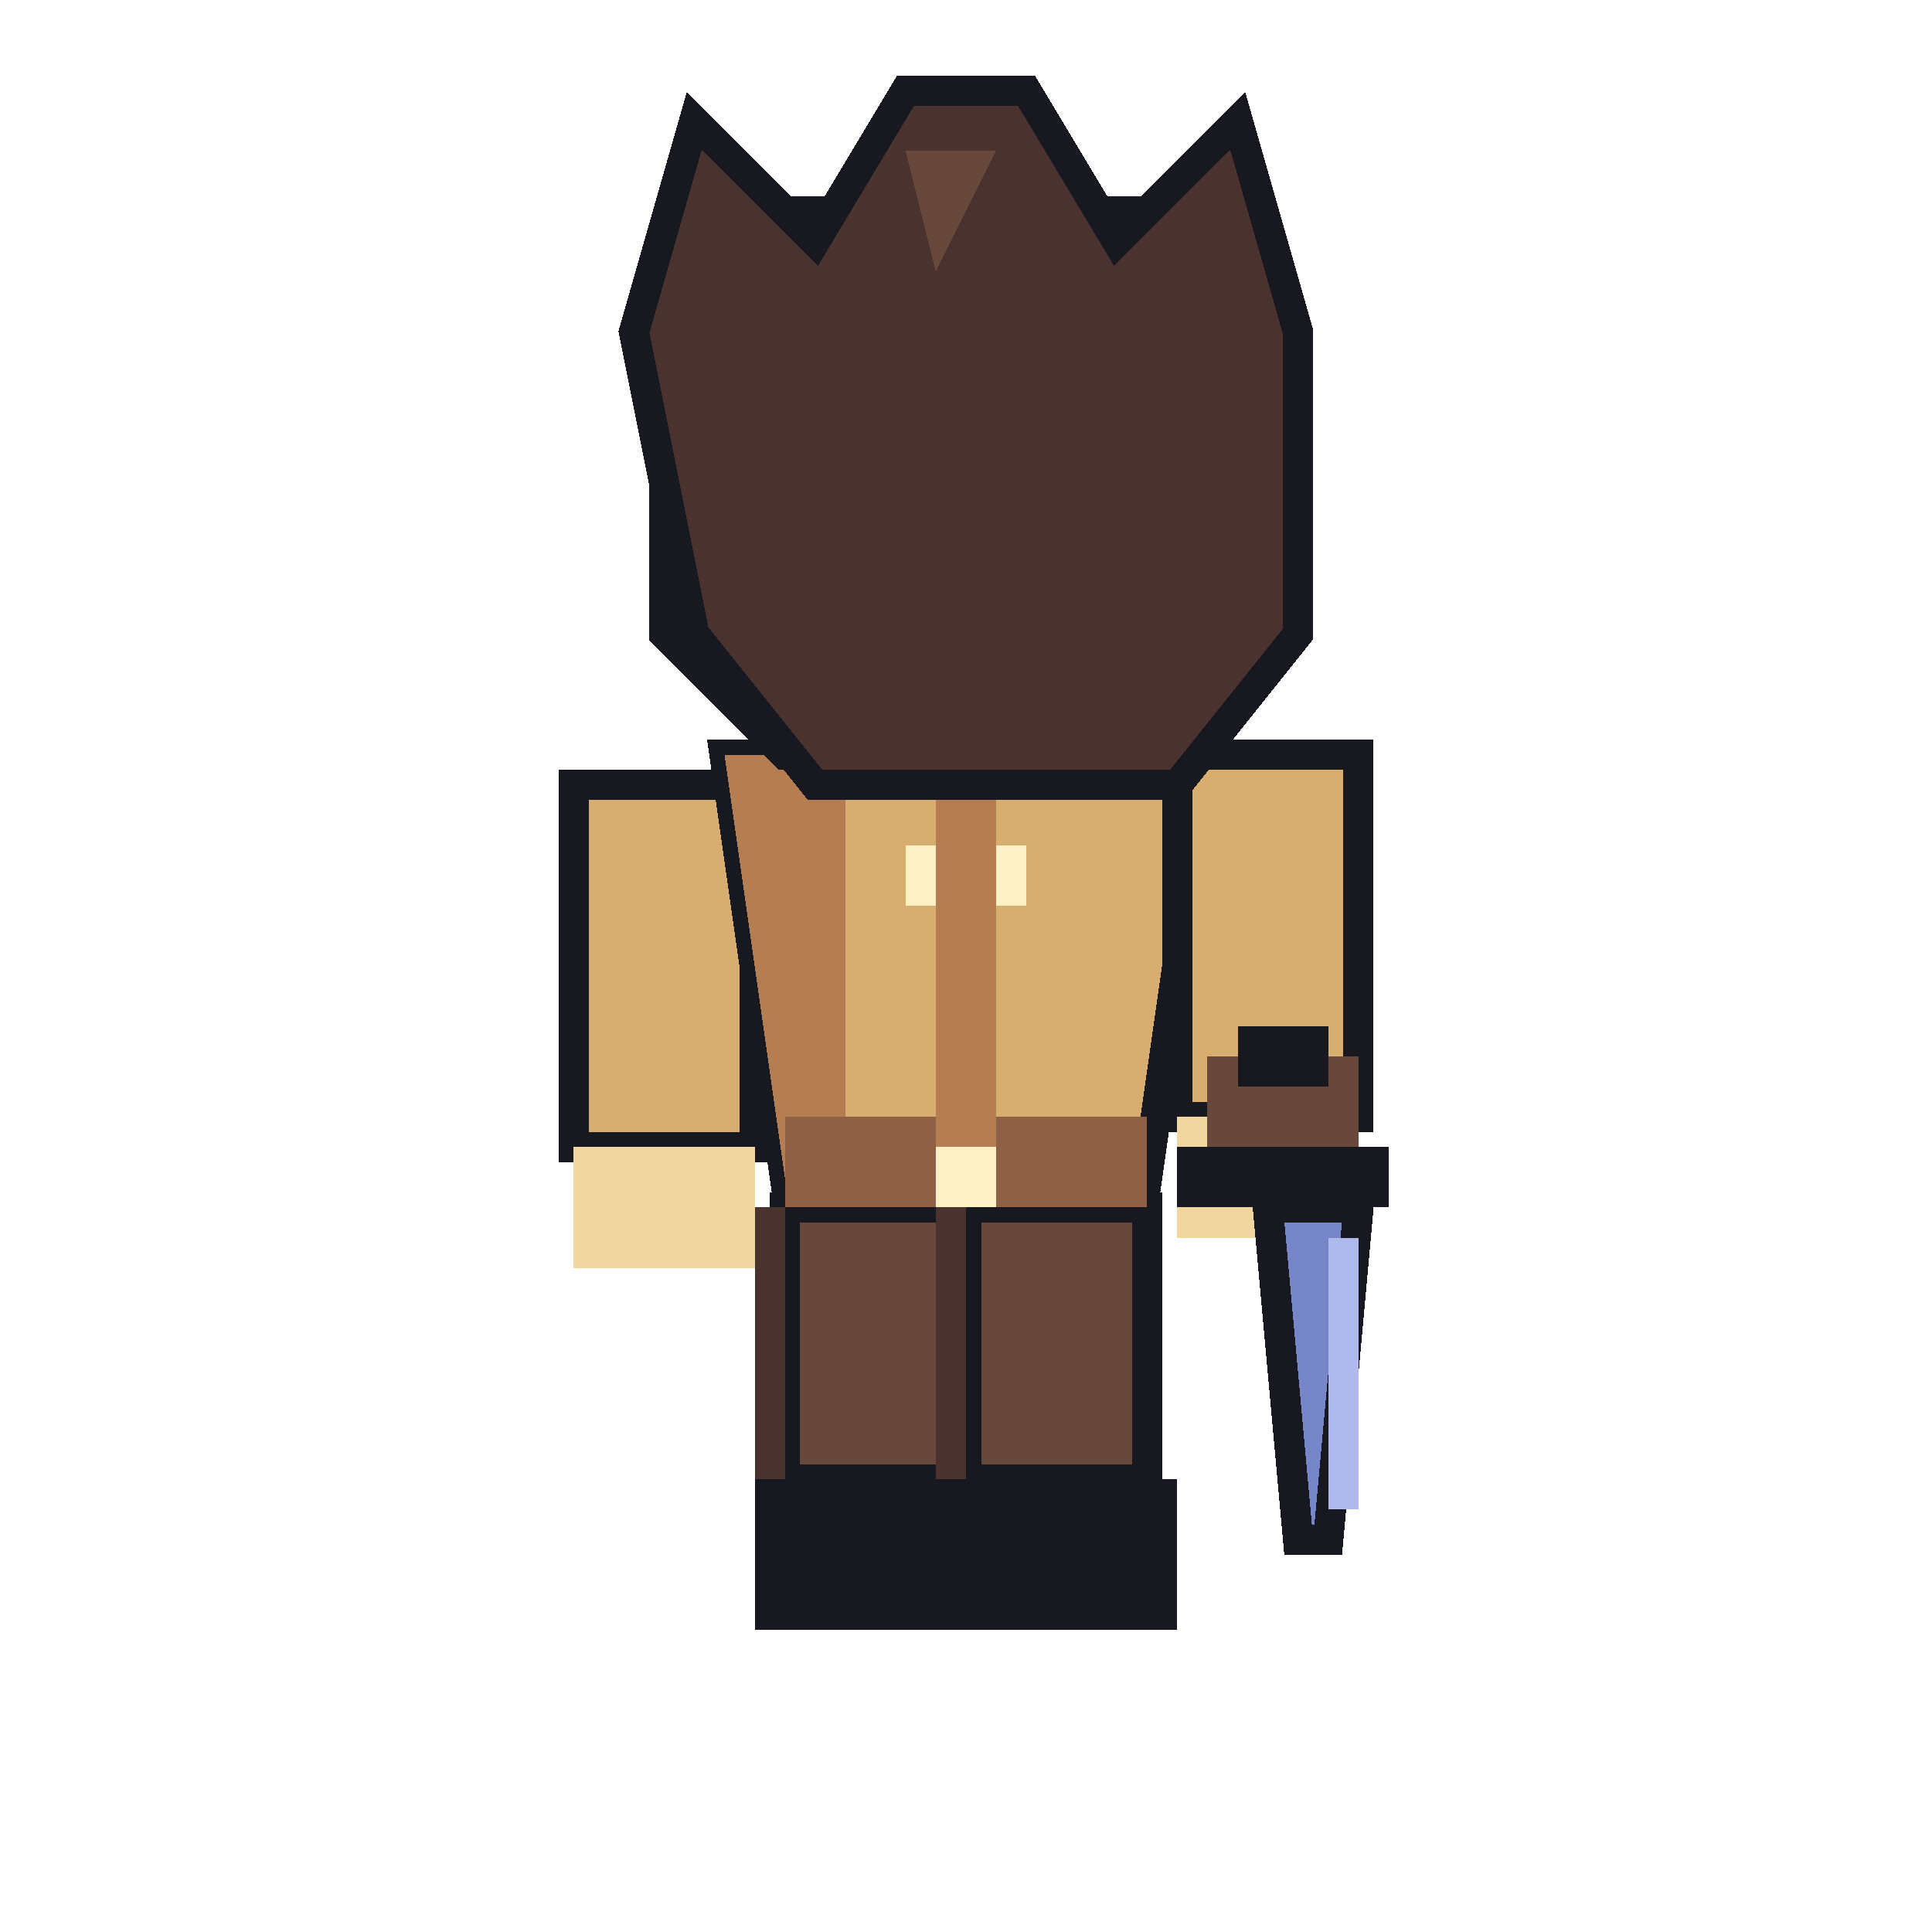
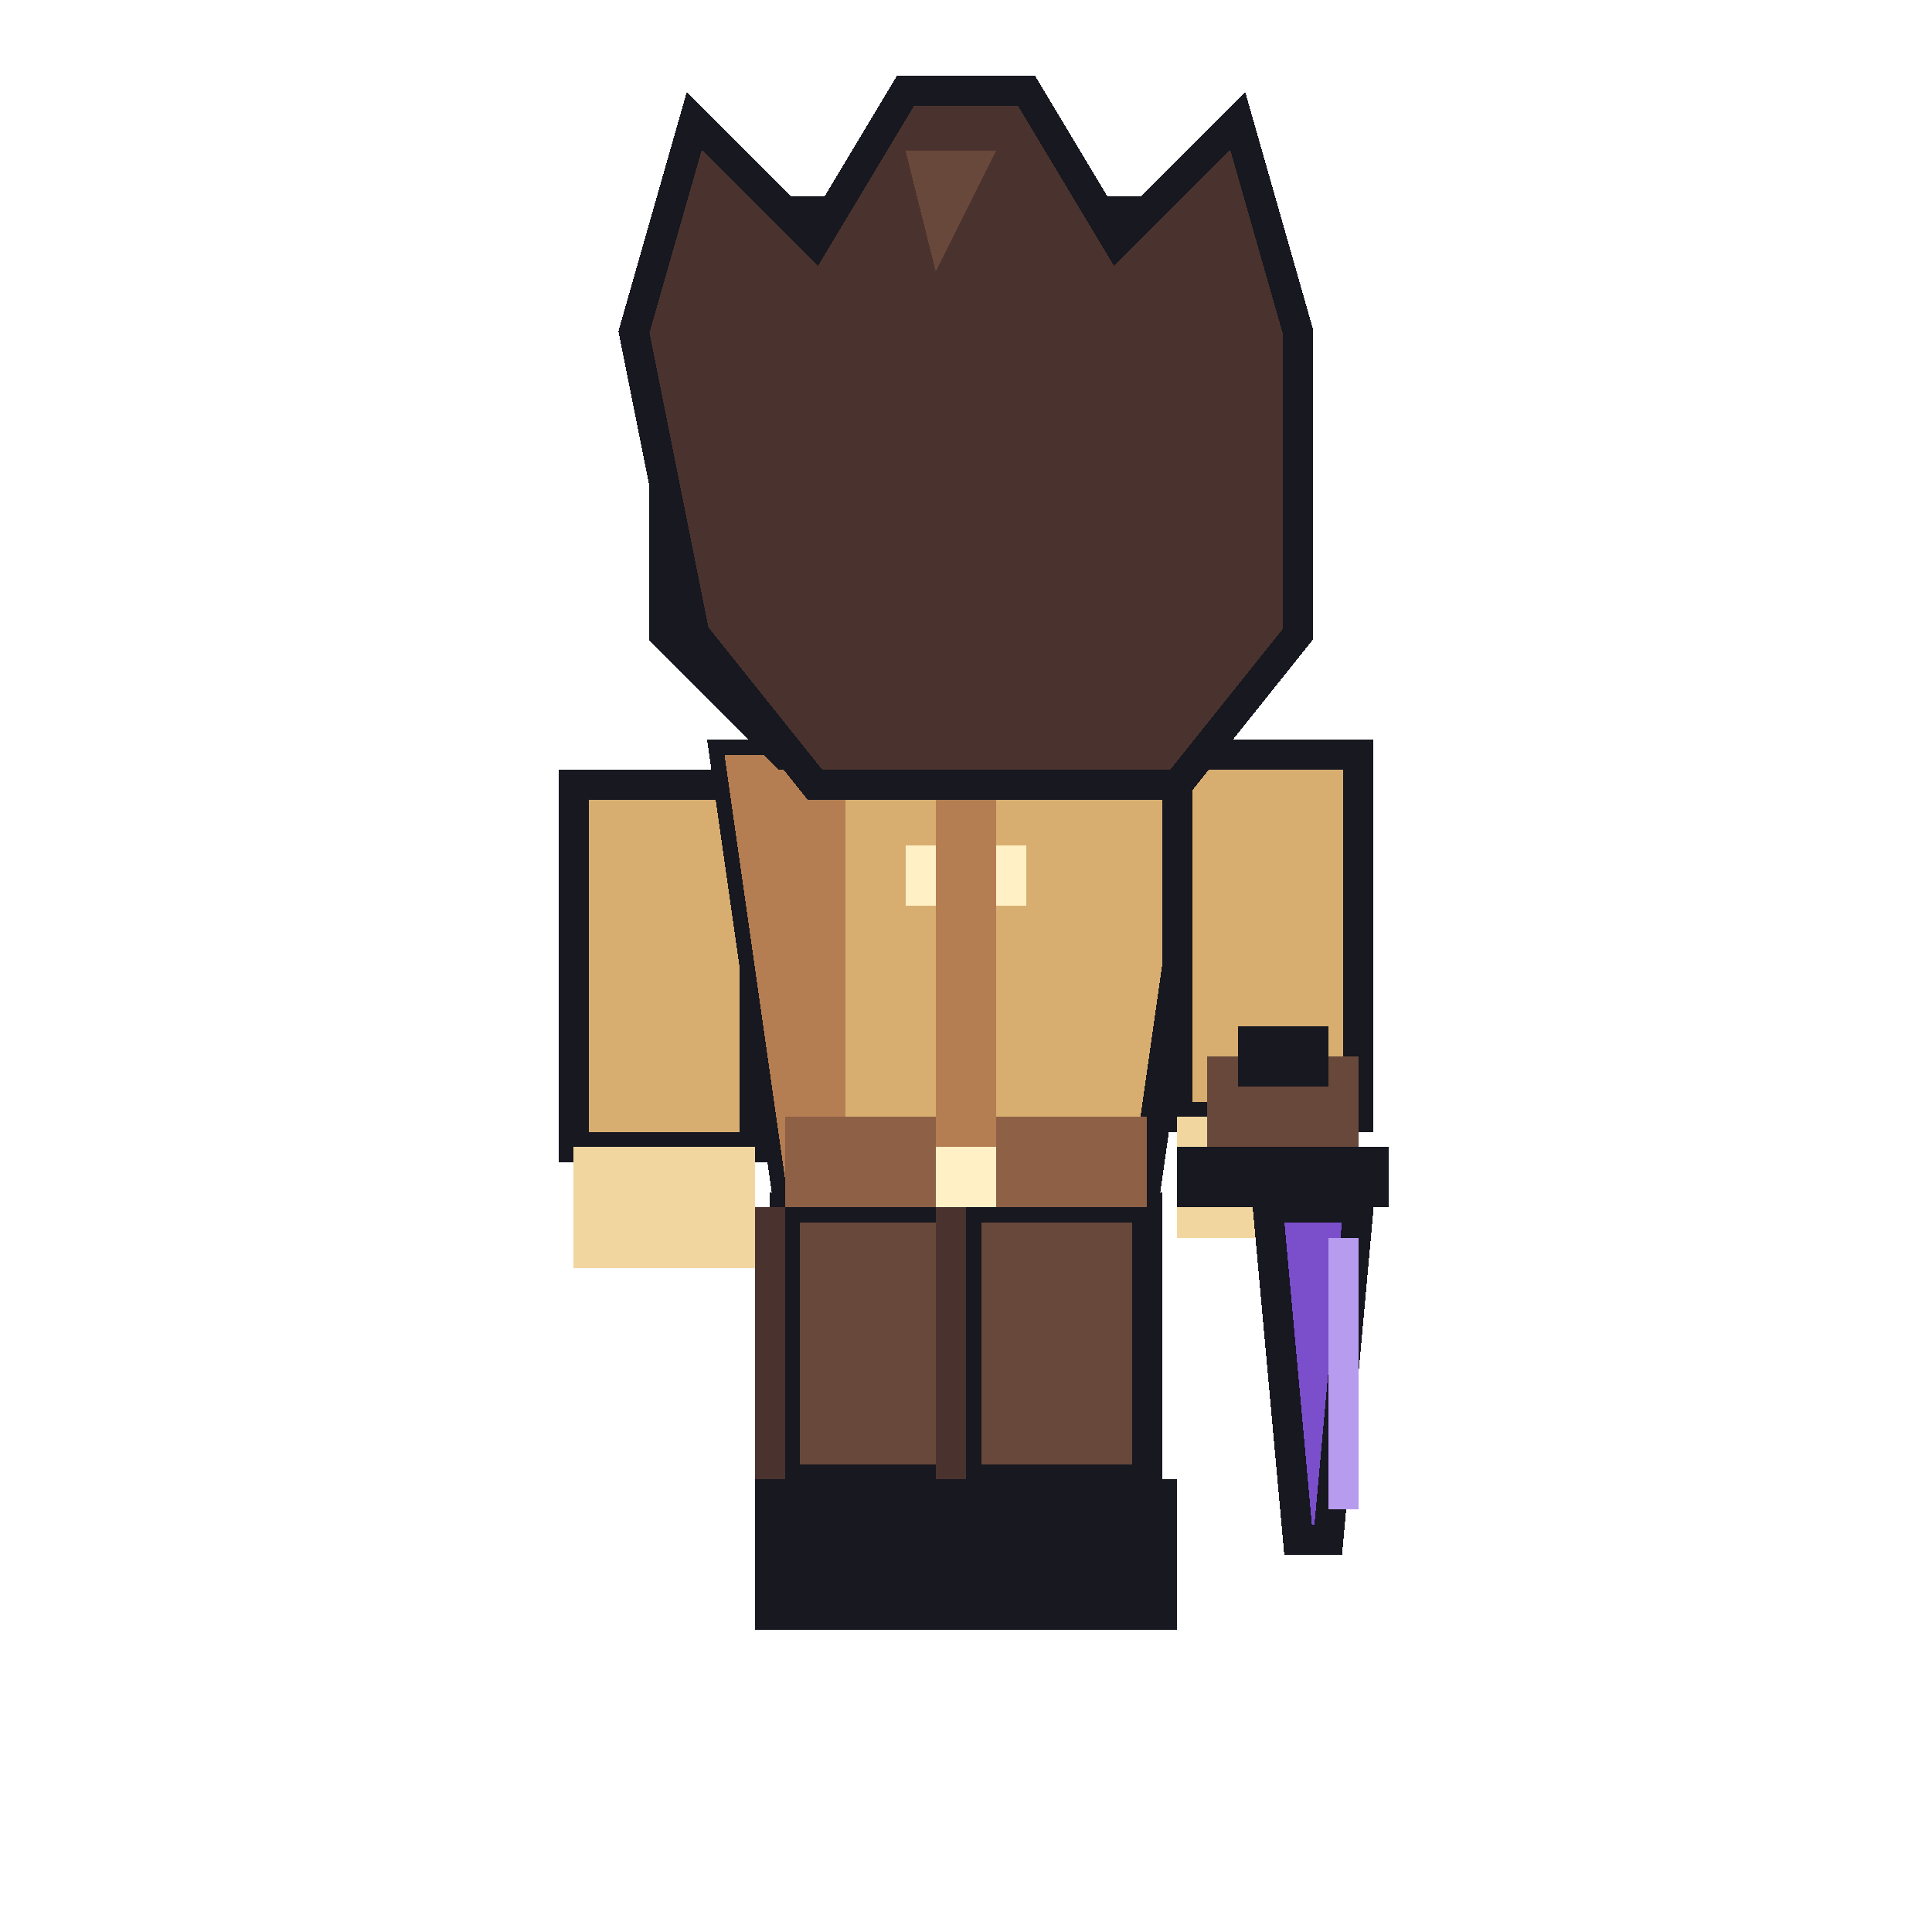
<svg xmlns="http://www.w3.org/2000/svg" viewBox="0 0 64 64" width="64" height="64" shape-rendering="crispEdges">
  <rect x="26" y="40" width="6" height="9" fill="#68483A" stroke="#171820" stroke-width="1" />
  <rect x="25" y="40" width="1" height="9" fill="#4A332E" />
  <rect x="25" y="49" width="7" height="5" fill="#171820" />
  <rect x="32" y="40" width="6" height="9" fill="#68483A" stroke="#171820" stroke-width="1" />
  <rect x="31" y="40" width="1" height="9" fill="#4A332E" />
  <rect x="32" y="49" width="7" height="5" fill="#171820" />
  <rect x="19" y="26" width="6" height="12" fill="#D8AE70" stroke="#171820" stroke-width="1" />
  <rect x="19" y="38" width="6" height="4" fill="#F2D6A0" />
  <polygon points="24,25 40,25 38,39 26,39" fill="#D8AE70" stroke="#171820" stroke-width="1" />
  <polygon points="24,25 28,25 28,39 26,39" fill="#B47E52" />
  <rect x="30" y="28" width="4" height="2" fill="#FFF0C5" />
  <rect x="26" y="37" width="12" height="3" fill="#8E6046" />
  <rect x="31" y="37" width="2" height="3" fill="#FFF0C5" />
  <rect x="31" y="26" width="2" height="12" fill="#B47E52" />
  <rect x="39" y="25" width="6" height="12" fill="#D8AE70" stroke="#171820" stroke-width="1" />
  <rect x="39" y="37" width="6" height="4" fill="#F2D6A0" />
  <rect x="40" y="35" width="5" height="3" fill="#68483A" />
  <rect x="39" y="38" width="7" height="2" fill="#171820" />
-   <polygon points="42,40 45,40 44,51 43,51" fill="#7786C8" stroke="#171820" stroke-width="1" />
-   <rect x="44" y="41" width="1" height="9" fill="#B0B9EC" />
+   <polygon points="42,40 45,40 44,51 43,51" fill="#7B4FCB" stroke="#171820" stroke-width="1" />
+   <rect x="44" y="41" width="1" height="9" fill="#B79BEF" />
  <rect x="41" y="34" width="3" height="2" fill="#171820" />
  <polygon points="26,7 38,7 42,11 42,21 38,25 26,25 22,21 22,11" fill="#F2D6A0" stroke="#171820" stroke-width="1" />
  <polygon points="21,11 23,4 27,8 30,3 34,3 37,8 41,4 43,11 43,21 39,26 27,26 23,21 21,11" fill="#4A332E" stroke="#171820" stroke-width="1" />
  <polygon points="30,5 33,5 31,9" fill="#68483A" />
</svg>
